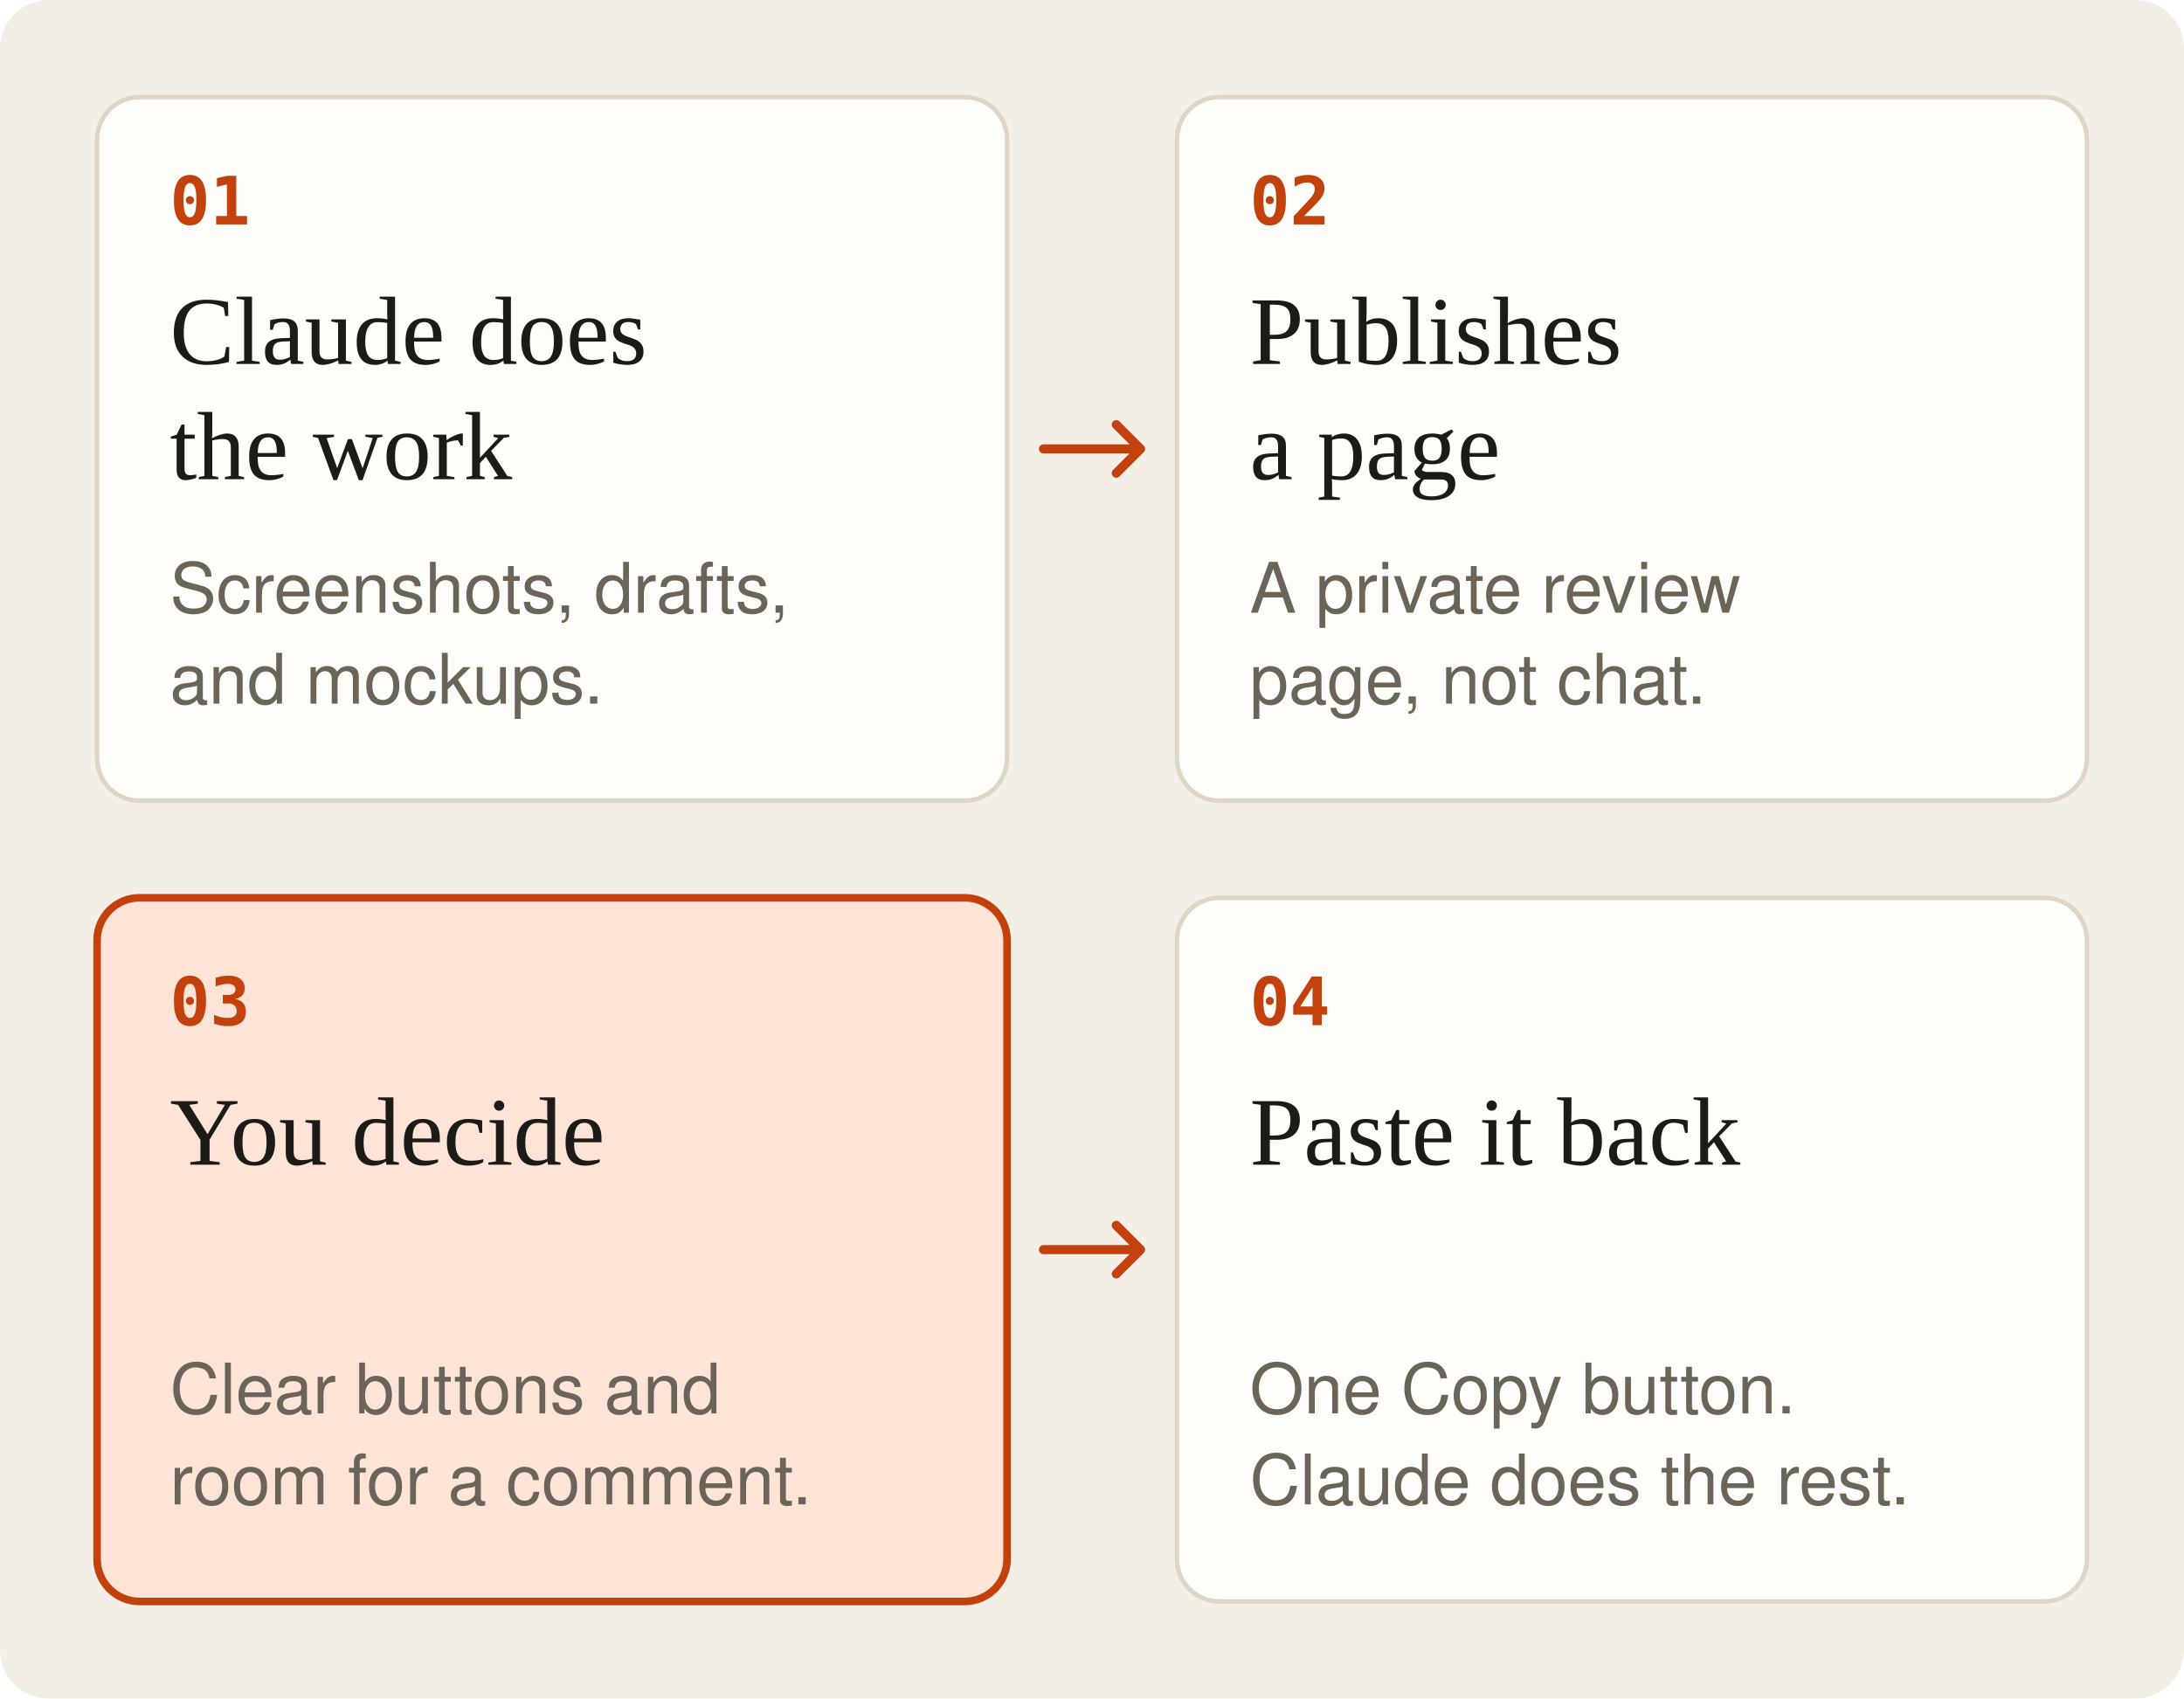
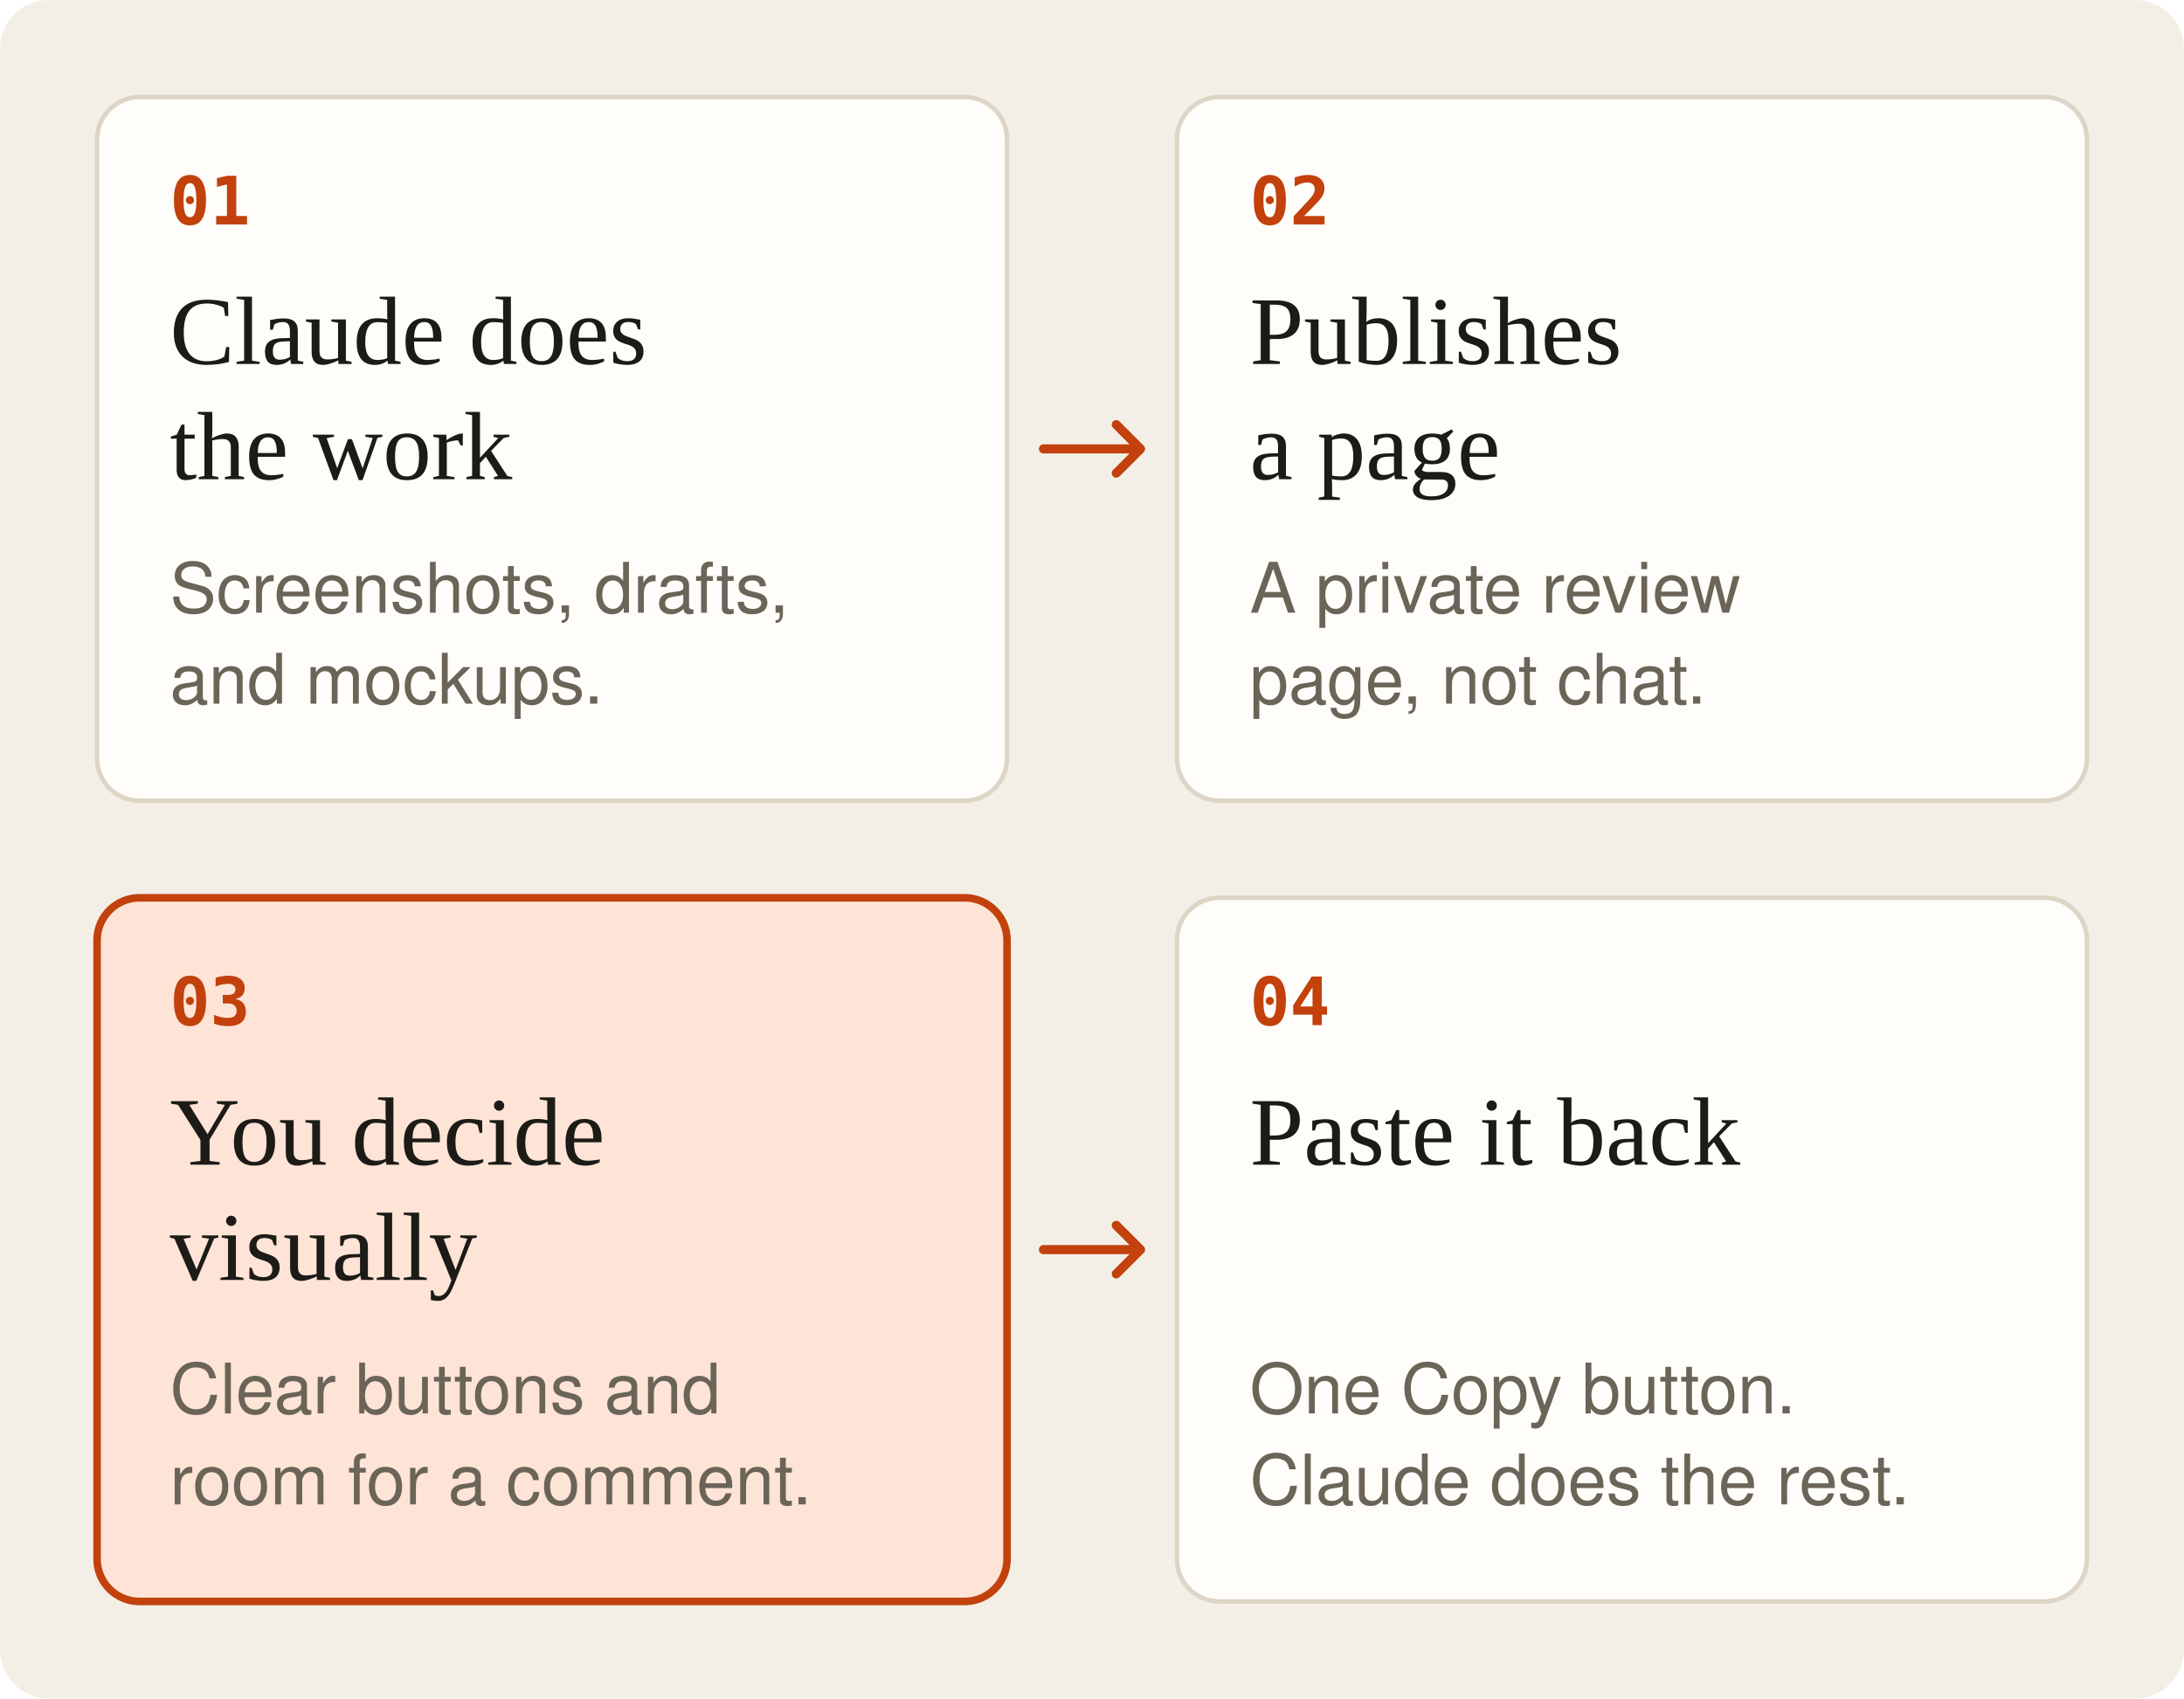
<svg xmlns="http://www.w3.org/2000/svg" viewBox="0 0 720 560" width="720" height="560" role="img" aria-labelledby="t d">
  <rect width="720" height="560" rx="16" fill="#f4efe6" />
  <rect x="32" y="32" width="300" height="232" rx="14" fill="#fffdf9" stroke="#ddd5c6" stroke-width="1.5" />
  <text x="56" y="74" font-family="ui-monospace, SFMono-Regular, Menlo, Consolas, monospace" font-size="22" font-weight="700" fill="#c2410c">01</text>
  <text x="56" y="120" font-family="Georgia, 'Times New Roman', serif" font-size="32" fill="#1d1b17">Claude does</text>
  <text x="56" y="158" font-family="Georgia, 'Times New Roman', serif" font-size="32" fill="#1d1b17">the work</text>
  <text x="56" y="202" font-family="-apple-system, 'Segoe UI', Helvetica, Arial, sans-serif" font-size="23" fill="#6b6458">Screenshots, drafts,</text>
  <text x="56" y="232" font-family="-apple-system, 'Segoe UI', Helvetica, Arial, sans-serif" font-size="23" fill="#6b6458">and mockups.</text>
  <path d="M344 148.0 h32 m-8 -8 l8 8 l-8 8" fill="none" stroke="#c2410c" stroke-width="3" stroke-linecap="round" stroke-linejoin="round" />
  <rect x="388" y="32" width="300" height="232" rx="14" fill="#fffdf9" stroke="#ddd5c6" stroke-width="1.5" />
  <text x="412" y="74" font-family="ui-monospace, SFMono-Regular, Menlo, Consolas, monospace" font-size="22" font-weight="700" fill="#c2410c">02</text>
  <text x="412" y="120" font-family="Georgia, 'Times New Roman', serif" font-size="32" fill="#1d1b17">Publishes</text>
  <text x="412" y="158" font-family="Georgia, 'Times New Roman', serif" font-size="32" fill="#1d1b17">a page</text>
  <text x="412" y="202" font-family="-apple-system, 'Segoe UI', Helvetica, Arial, sans-serif" font-size="23" fill="#6b6458">A private review</text>
  <text x="412" y="232" font-family="-apple-system, 'Segoe UI', Helvetica, Arial, sans-serif" font-size="23" fill="#6b6458">page, not chat.</text>
  <rect x="32" y="296" width="300" height="232" rx="14" fill="#fde4d6" stroke="#c2410c" stroke-width="2.5" />
  <text x="56" y="338" font-family="ui-monospace, SFMono-Regular, Menlo, Consolas, monospace" font-size="22" font-weight="700" fill="#c2410c">03</text>
  <text x="56" y="384" font-family="Georgia, 'Times New Roman', serif" font-size="32" fill="#1d1b17">You decide</text>
+   <text x="56" y="422" font-family="Georgia, 'Times New Roman', serif" font-size="32" fill="#1d1b17">visually</text>
  <text x="56" y="466" font-family="-apple-system, 'Segoe UI', Helvetica, Arial, sans-serif" font-size="23" fill="#6b6458">Clear buttons and</text>
  <text x="56" y="496" font-family="-apple-system, 'Segoe UI', Helvetica, Arial, sans-serif" font-size="23" fill="#6b6458">room for a comment.</text>
  <path d="M344 412.0 h32 m-8 -8 l8 8 l-8 8" fill="none" stroke="#c2410c" stroke-width="3" stroke-linecap="round" stroke-linejoin="round" />
  <rect x="388" y="296" width="300" height="232" rx="14" fill="#fffdf9" stroke="#ddd5c6" stroke-width="1.5" />
  <text x="412" y="338" font-family="ui-monospace, SFMono-Regular, Menlo, Consolas, monospace" font-size="22" font-weight="700" fill="#c2410c">04</text>
  <text x="412" y="384" font-family="Georgia, 'Times New Roman', serif" font-size="32" fill="#1d1b17">Paste it back</text>
  <text x="412" y="466" font-family="-apple-system, 'Segoe UI', Helvetica, Arial, sans-serif" font-size="23" fill="#6b6458">One Copy button.</text>
  <text x="412" y="496" font-family="-apple-system, 'Segoe UI', Helvetica, Arial, sans-serif" font-size="23" fill="#6b6458">Claude does the rest.</text>
</svg>
